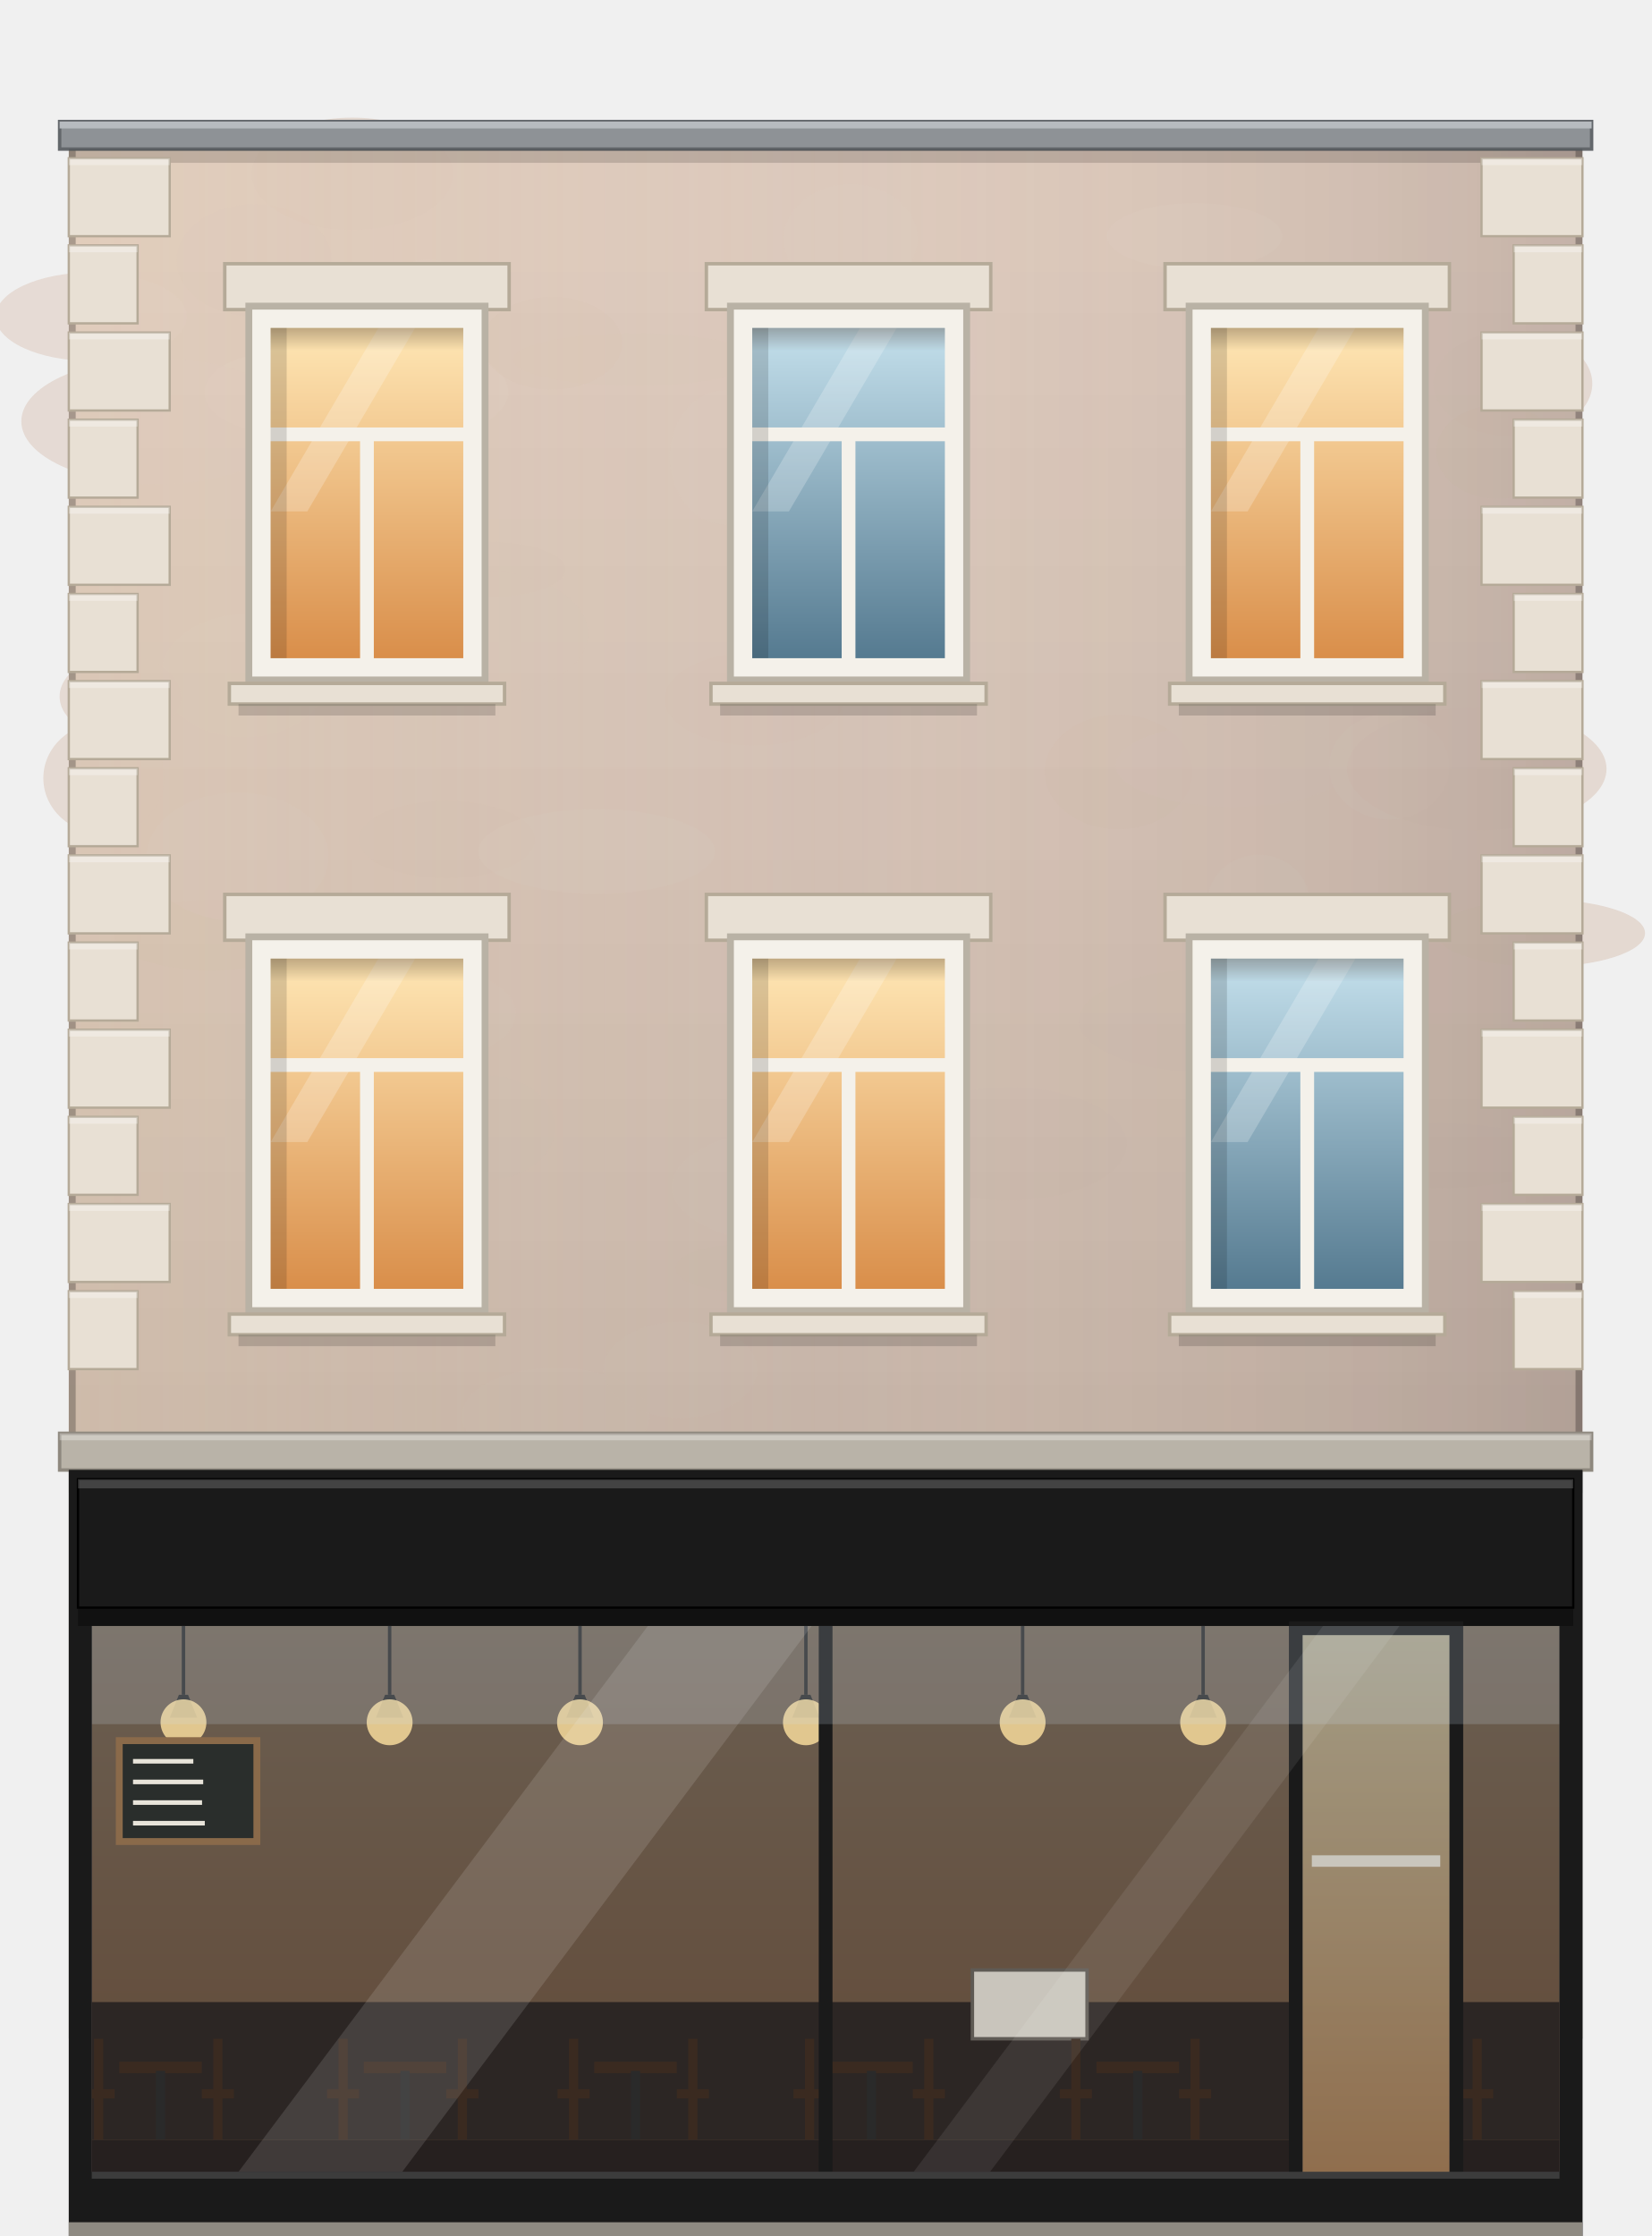
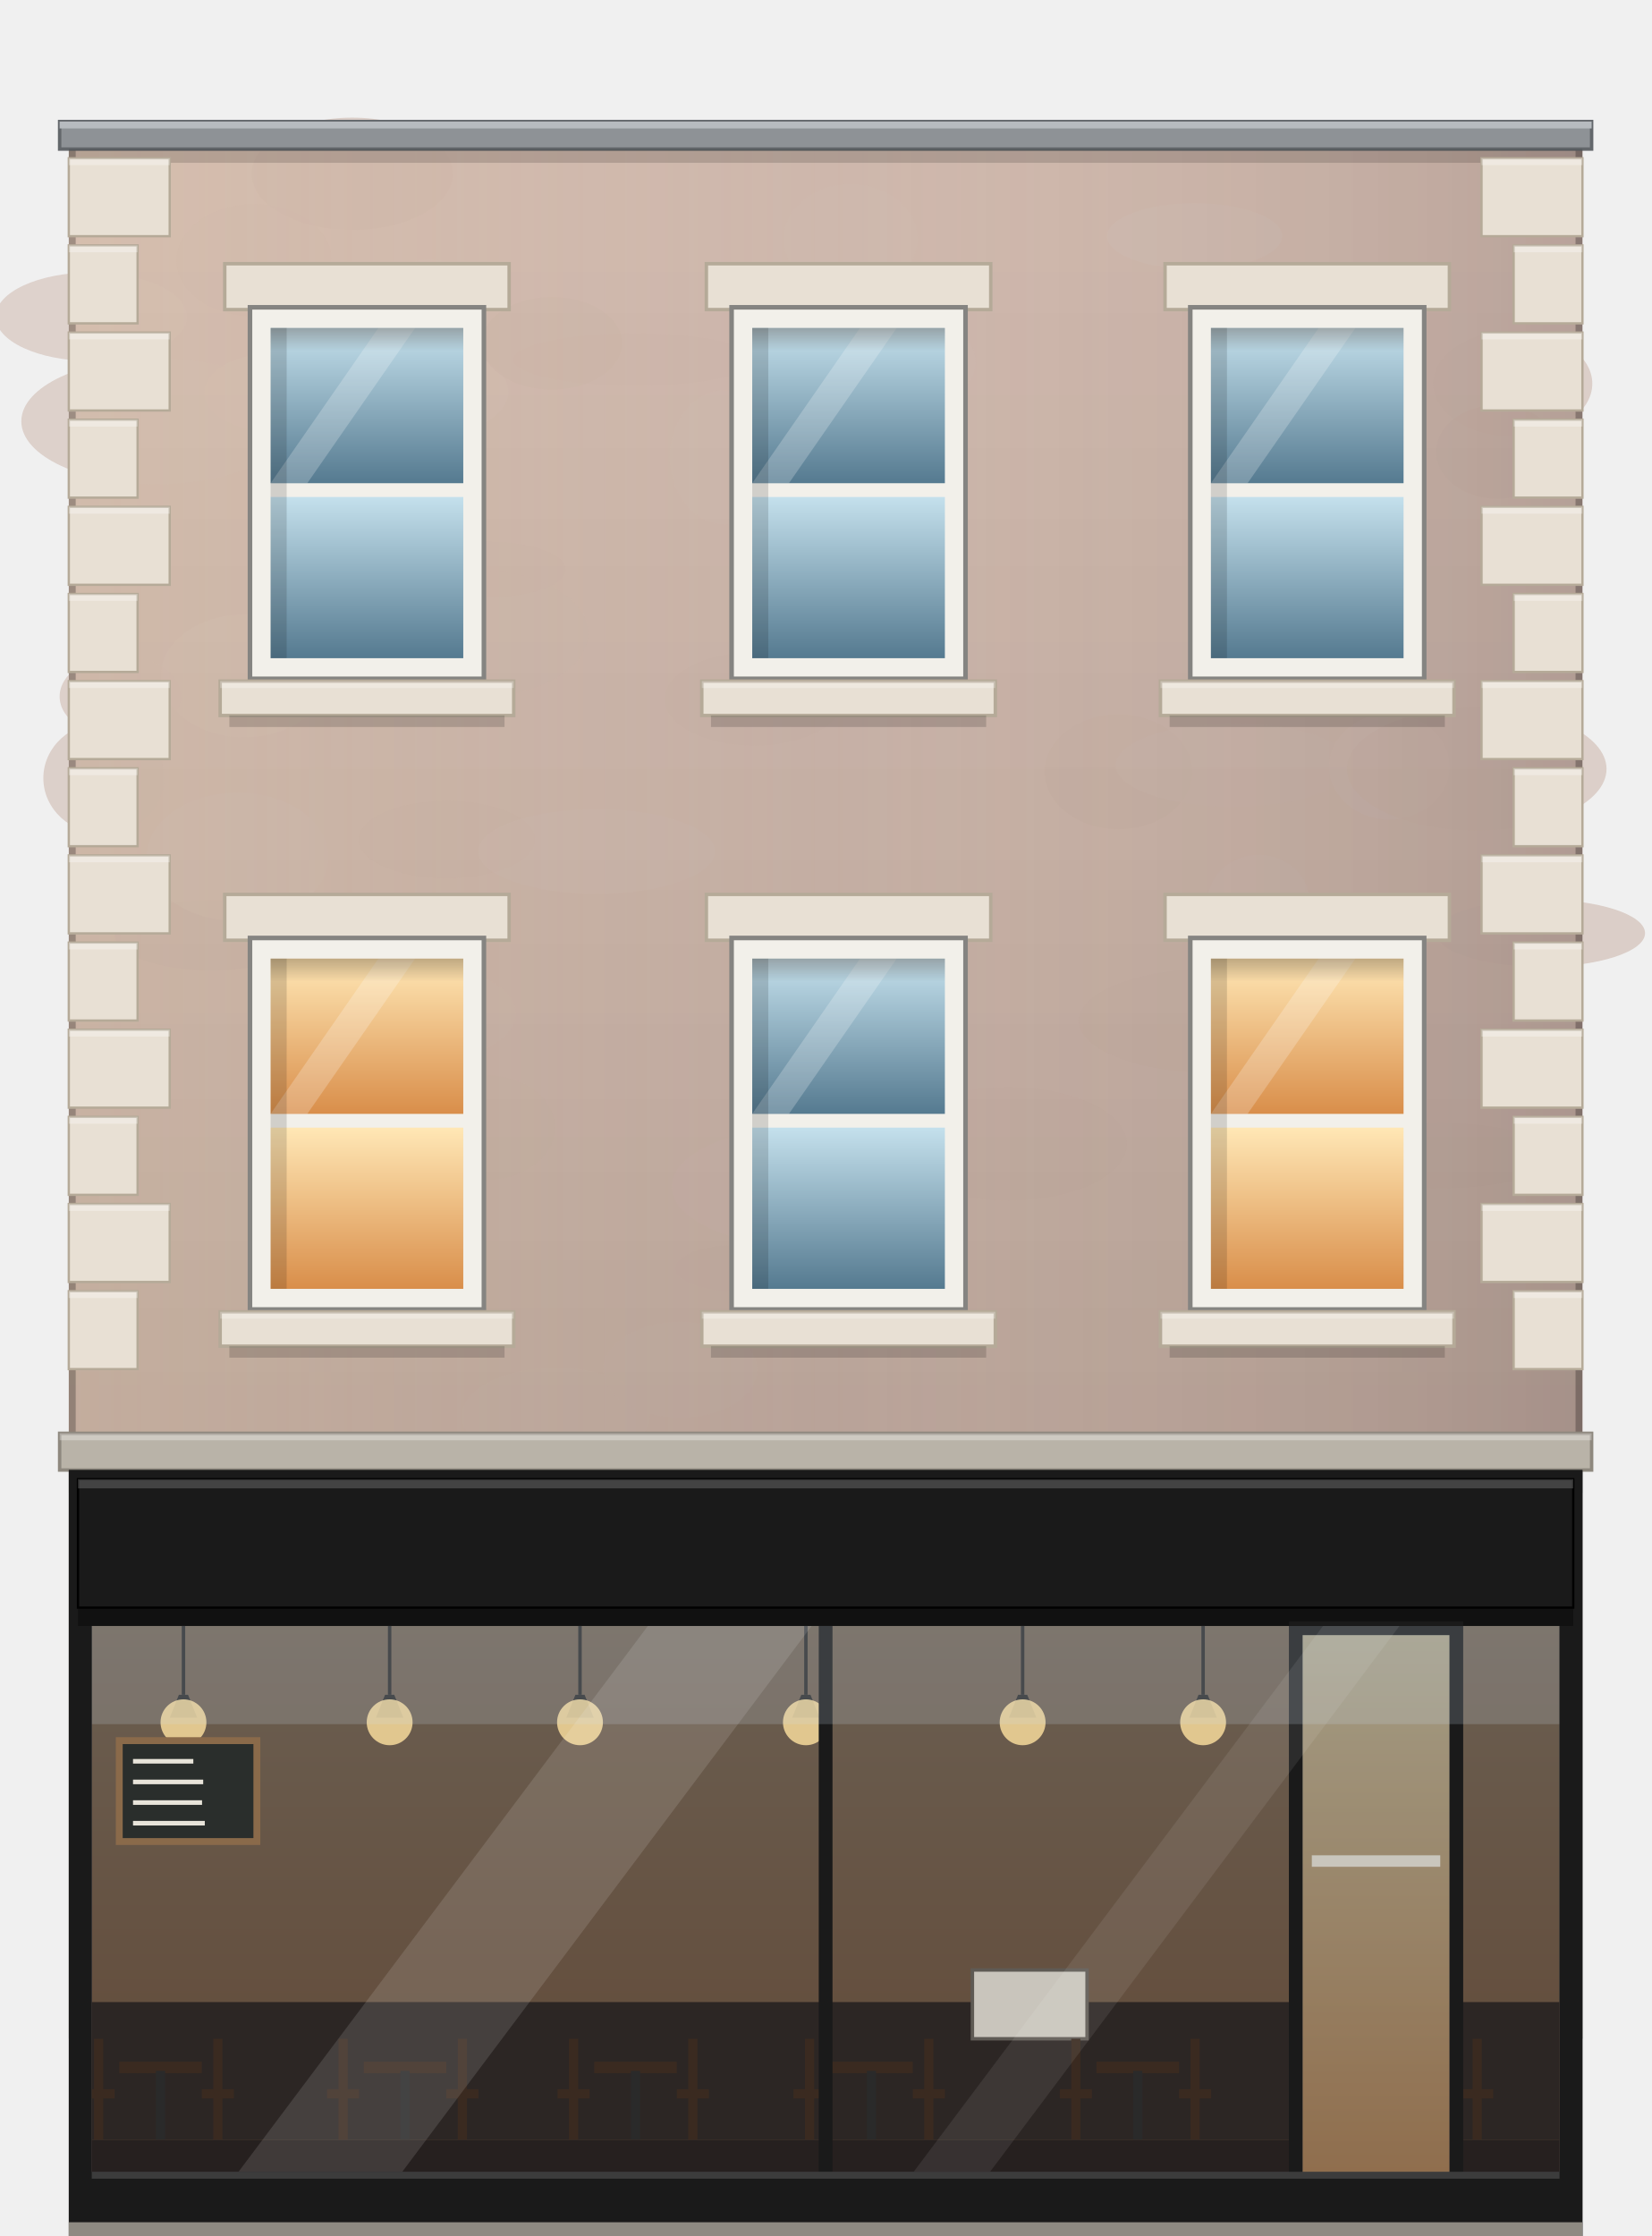
<svg xmlns="http://www.w3.org/2000/svg" width="720.0" height="975.0" viewBox="0 0 720.0 975.0">
  <defs>
    <linearGradient id="glass" x1="0" y1="0" x2="0" y2="1">
      <stop offset="0" stop-color="#C4E0EC" />
      <stop offset="1" stop-color="#557A90" />
    </linearGradient>
    <linearGradient id="shade" x1="0" y1="0" x2="0" y2="1">
      <stop offset="0" stop-color="#FFFFFF" stop-opacity="0.1" />
      <stop offset="1" stop-color="#000000" stop-opacity="0.16" />
    </linearGradient>
    <radialGradient id="glow">
      <stop offset="0" stop-color="#FFE9A8" stop-opacity="0.75" />
      <stop offset="1" stop-color="#FFE9A8" stop-opacity="0" />
    </radialGradient>
    <linearGradient id="warm" x1="0" y1="0" x2="0" y2="1">
      <stop offset="0" stop-color="#FFE7B5" />
      <stop offset="1" stop-color="#D98E4A" />
    </linearGradient>
    <linearGradient id="drop" x1="0" y1="0" x2="0" y2="1">
      <stop offset="0" stop-color="#2A1408" stop-opacity="0.3" />
      <stop offset="1" stop-color="#2A1408" stop-opacity="0" />
    </linearGradient>
    <linearGradient id="sun" x1="0" y1="0" x2="1" y2="0">
      <stop offset="0" stop-color="#FFE6B8" stop-opacity="0.14" />
      <stop offset="0.5" stop-color="#FFE6B8" stop-opacity="0" />
      <stop offset="1" stop-color="#1A0C14" stop-opacity="0.12" />
    </linearGradient>
    <radialGradient id="pumpkin_glow">
      <stop offset="0" stop-color="#FFB347" stop-opacity="0.6" />
      <stop offset="1" stop-color="#FFB347" stop-opacity="0" />
    </radialGradient>
  </defs>
-   <rect x="30.0" y="65.0" width="660.0" height="564.0" fill="#D9C4B6" />
-   <ellipse cx="187.3" cy="442.0" rx="37.7" ry="20.2" fill="#dac5b7" opacity="0.5" />
-   <ellipse cx="566.8" cy="521.1" rx="45.9" ry="23.1" fill="#dac6b8" opacity="0.5" />
-   <ellipse cx="439.8" cy="498.8" rx="51.6" ry="24.7" fill="#d8c2b4" opacity="0.5" />
-   <ellipse cx="316.1" cy="199.4" rx="24.1" ry="29.3" fill="#d9c5b7" opacity="0.5" />
-   <ellipse cx="211.7" cy="491.7" rx="30.4" ry="22.9" fill="#d8c3b5" opacity="0.5" />
-   <ellipse cx="118.7" cy="171.2" rx="29.6" ry="17.0" fill="#dbc7ba" opacity="0.5" />
-   <ellipse cx="194.8" cy="366.1" rx="38.5" ry="16.9" fill="#d8c2b3" opacity="0.5" />
-   <ellipse cx="92.1" cy="407.8" rx="42.0" ry="15.4" fill="#d7c1b2" opacity="0.5" />
-   <ellipse cx="110.8" cy="113.5" rx="33.9" ry="24.5" fill="#d8c2b3" opacity="0.5" />
-   <ellipse cx="68.6" cy="183.7" rx="59.3" ry="27.5" fill="#d9c4b7" opacity="0.5" />
-   <ellipse cx="659.6" cy="167.3" rx="34.7" ry="23.0" fill="#d8c2b4" opacity="0.5" />
-   <ellipse cx="321.9" cy="553.0" rx="27.4" ry="10.2" fill="#d8c3b4" opacity="0.5" />
-   <ellipse cx="384.8" cy="158.0" rx="40.7" ry="23.5" fill="#d9c4b7" opacity="0.5" />
-   <ellipse cx="103.6" cy="373.6" rx="39.7" ry="28.0" fill="#dbc6b9" opacity="0.5" />
-   <ellipse cx="487.7" cy="336.6" rx="32.2" ry="25.0" fill="#d7c1b2" opacity="0.5" />
-   <ellipse cx="548.8" cy="393.2" rx="22.2" ry="20.5" fill="#dbc7b9" opacity="0.5" />
-   <ellipse cx="653.0" cy="197.0" rx="26.8" ry="20.5" fill="#d7c1b2" opacity="0.5" />
-   <ellipse cx="106.6" cy="294.7" rx="36.5" ry="26.8" fill="#dac6b8" opacity="0.5" />
-   <ellipse cx="260.2" cy="371.3" rx="51.6" ry="18.5" fill="#dbc7b9" opacity="0.5" />
-   <ellipse cx="153.6" cy="75.8" rx="43.9" ry="24.5" fill="#d7c1b2" opacity="0.5" />
-   <ellipse cx="671.8" cy="406.9" rx="45.5" ry="14.7" fill="#d7c1b2" opacity="0.5" />
-   <ellipse cx="276.9" cy="156.8" rx="53.2" ry="11.5" fill="#d8c3b4" opacity="0.5" />
-   <ellipse cx="45.3" cy="339.3" rx="26.4" ry="24.4" fill="#d9c3b5" opacity="0.5" />
-   <ellipse cx="39.8" cy="138.1" rx="41.7" ry="19.3" fill="#dbc6b9" opacity="0.5" />
-   <ellipse cx="328.8" cy="304.8" rx="39.0" ry="20.3" fill="#d8c2b3" opacity="0.5" />
-   <ellipse cx="528.1" cy="445.1" rx="57.8" ry="22.7" fill="#d8c2b3" opacity="0.5" />
-   <ellipse cx="186.9" cy="133.4" rx="21.4" ry="20.3" fill="#dac6b8" opacity="0.5" />
-   <ellipse cx="370.9" cy="104.2" rx="29.3" ry="24.0" fill="#d9c5b7" opacity="0.5" />
-   <ellipse cx="52.5" cy="303.7" rx="26.5" ry="17.9" fill="#d9c4b6" opacity="0.5" />
-   <ellipse cx="520.9" cy="103.0" rx="38.2" ry="14.4" fill="#dbc7ba" opacity="0.5" />
-   <ellipse cx="209.4" cy="276.2" rx="47.1" ry="27.5" fill="#d8c3b5" opacity="0.5" />
-   <ellipse cx="170.1" cy="170.8" rx="51.6" ry="22.7" fill="#dbc7b9" opacity="0.5" />
-   <ellipse cx="240.7" cy="149.7" rx="30.6" ry="20.2" fill="#d7c1b2" opacity="0.5" />
-   <ellipse cx="352.2" cy="517.4" rx="59.3" ry="26.3" fill="#dac6b8" opacity="0.5" />
-   <ellipse cx="537.8" cy="333.6" rx="51.4" ry="18.3" fill="#d9c4b7" opacity="0.5" />
-   <ellipse cx="242.3" cy="617.5" rx="41.0" ry="21.1" fill="#dac5b8" opacity="0.5" />
-   <ellipse cx="605.8" cy="334.3" rx="26.3" ry="23.1" fill="#dbc7ba" opacity="0.5" />
-   <ellipse cx="296.6" cy="597.3" rx="33.6" ry="21.0" fill="#d9c5b7" opacity="0.5" />
-   <ellipse cx="213.0" cy="248.3" rx="33.7" ry="12.1" fill="#d8c2b4" opacity="0.5" />
-   <ellipse cx="643.9" cy="335.3" rx="56.6" ry="26.8" fill="#d8c2b4" opacity="0.5" />
-   <ellipse cx="628.2" cy="503.9" rx="49.4" ry="14.2" fill="#d8c2b3" opacity="0.5" />
+   <rect x="30.0" y="65.0" width="660.0" height="564.0" fill="#C9B0A4" />
+   <ellipse cx="187.3" cy="442.0" rx="37.7" ry="20.2" fill="#cab1a5" opacity="0.5" />
+   <ellipse cx="566.8" cy="521.1" rx="45.9" ry="23.1" fill="#cbb2a7" opacity="0.5" />
+   <ellipse cx="439.8" cy="498.8" rx="51.6" ry="24.7" fill="#c7ada1" opacity="0.5" />
+   <ellipse cx="316.1" cy="199.4" rx="24.1" ry="29.3" fill="#cab1a5" opacity="0.5" />
+   <ellipse cx="211.7" cy="491.7" rx="30.4" ry="22.9" fill="#c8afa2" opacity="0.5" />
+   <ellipse cx="118.7" cy="171.2" rx="29.6" ry="17.0" fill="#ccb4a8" opacity="0.5" />
+   <ellipse cx="194.8" cy="366.1" rx="38.5" ry="16.9" fill="#c7ada1" opacity="0.5" />
+   <ellipse cx="92.1" cy="407.8" rx="42.0" ry="15.4" fill="#c6ab9f" opacity="0.5" />
+   <ellipse cx="110.8" cy="113.5" rx="33.9" ry="24.5" fill="#c7ada1" opacity="0.5" />
+   <ellipse cx="68.6" cy="183.7" rx="59.3" ry="27.5" fill="#c9b1a5" opacity="0.5" />
+   <ellipse cx="659.6" cy="167.3" rx="34.7" ry="23.0" fill="#c7aea1" opacity="0.5" />
+   <ellipse cx="321.9" cy="553.0" rx="27.4" ry="10.2" fill="#c8aea2" opacity="0.5" />
+   <ellipse cx="384.8" cy="158.0" rx="40.7" ry="23.5" fill="#c9b1a5" opacity="0.5" />
+   <ellipse cx="103.6" cy="373.6" rx="39.7" ry="28.0" fill="#cbb3a8" opacity="0.5" />
+   <ellipse cx="487.7" cy="336.6" rx="32.2" ry="25.0" fill="#c6ac9f" opacity="0.5" />
+   <ellipse cx="548.8" cy="393.2" rx="22.2" ry="20.5" fill="#cbb3a8" opacity="0.5" />
+   <ellipse cx="653.0" cy="197.0" rx="26.8" ry="20.5" fill="#c6ac9f" opacity="0.5" />
+   <ellipse cx="106.6" cy="294.7" rx="36.5" ry="26.8" fill="#cbb3a7" opacity="0.5" />
+   <ellipse cx="260.2" cy="371.3" rx="51.6" ry="18.5" fill="#cbb4a8" opacity="0.5" />
+   <ellipse cx="153.6" cy="75.8" rx="43.9" ry="24.5" fill="#c6ac9f" opacity="0.5" />
+   <ellipse cx="671.8" cy="406.9" rx="45.5" ry="14.7" fill="#c6ac9f" opacity="0.5" />
+   <ellipse cx="276.9" cy="156.8" rx="53.2" ry="11.5" fill="#c8aea2" opacity="0.5" />
+   <ellipse cx="45.3" cy="339.3" rx="26.4" ry="24.4" fill="#c8afa3" opacity="0.5" />
+   <ellipse cx="39.8" cy="138.1" rx="41.7" ry="19.3" fill="#cbb3a8" opacity="0.5" />
+   <ellipse cx="328.8" cy="304.8" rx="39.0" ry="20.3" fill="#c7ada1" opacity="0.5" />
+   <ellipse cx="528.1" cy="445.1" rx="57.8" ry="22.7" fill="#c7ada0" opacity="0.5" />
+   <ellipse cx="186.9" cy="133.4" rx="21.4" ry="20.3" fill="#cab2a6" opacity="0.5" />
+   <ellipse cx="370.9" cy="104.2" rx="29.3" ry="24.0" fill="#cab1a5" opacity="0.5" />
+   <ellipse cx="52.5" cy="303.7" rx="26.5" ry="17.9" fill="#c9b0a4" opacity="0.5" />
+   <ellipse cx="520.9" cy="103.0" rx="38.2" ry="14.4" fill="#ccb4a9" opacity="0.5" />
+   <ellipse cx="209.4" cy="276.2" rx="47.1" ry="27.5" fill="#c8afa3" opacity="0.5" />
+   <ellipse cx="170.1" cy="170.8" rx="51.6" ry="22.7" fill="#cbb3a8" opacity="0.5" />
+   <ellipse cx="240.7" cy="149.7" rx="30.6" ry="20.2" fill="#c6ac9f" opacity="0.5" />
+   <ellipse cx="352.2" cy="517.4" rx="59.3" ry="26.3" fill="#cbb2a7" opacity="0.5" />
+   <ellipse cx="537.8" cy="333.6" rx="51.4" ry="18.3" fill="#c9b1a5" opacity="0.5" />
+   <ellipse cx="242.3" cy="617.5" rx="41.0" ry="21.1" fill="#cab2a6" opacity="0.5" />
+   <ellipse cx="605.8" cy="334.3" rx="26.3" ry="23.1" fill="#ccb4a9" opacity="0.5" />
+   <ellipse cx="296.6" cy="597.3" rx="33.6" ry="21.0" fill="#cab1a5" opacity="0.5" />
+   <ellipse cx="213.0" cy="248.3" rx="33.7" ry="12.1" fill="#c7ada1" opacity="0.5" />
+   <ellipse cx="643.9" cy="335.3" rx="56.6" ry="26.8" fill="#c7aea1" opacity="0.5" />
+   <ellipse cx="628.2" cy="503.9" rx="49.4" ry="14.2" fill="#c7ada1" opacity="0.5" />
  <rect x="30.0" y="65.0" width="660.0" height="824.0" fill="url(#shade)" />
  <rect x="30.0" y="65.0" width="660.0" height="824.0" fill="url(#sun)" />
  <rect x="30.0" y="65.0" width="3.0" height="824.0" fill="#000000" opacity="0.25" />
  <rect x="687.0" y="65.0" width="3.0" height="824.0" fill="#000000" opacity="0.25" />
  <rect x="26.0" y="53.0" width="668.0" height="12.0" fill="#8E9296" stroke="#63676B" stroke-width="1.5" />
  <rect x="26.0" y="53.0" width="668.0" height="3.0" fill="#B7BBBF" />
  <rect x="30.0" y="65.0" width="660.0" height="6.0" fill="#000000" opacity="0.15" />
  <rect x="30.0" y="69.0" width="44.0" height="34.0" fill="#E8E0D4" stroke="#B5AA98" stroke-width="1.0" />
  <rect x="30.0" y="69.0" width="44.0" height="3.0" fill="#FFFFFF" opacity="0.3" />
  <rect x="30.0" y="107.0" width="30.0" height="34.0" fill="#E8E0D4" stroke="#B5AA98" stroke-width="1.0" />
  <rect x="30.0" y="107.0" width="30.0" height="3.0" fill="#FFFFFF" opacity="0.3" />
  <rect x="30.0" y="145.0" width="44.0" height="34.0" fill="#E8E0D4" stroke="#B5AA98" stroke-width="1.0" />
  <rect x="30.0" y="145.0" width="44.0" height="3.0" fill="#FFFFFF" opacity="0.3" />
  <rect x="30.0" y="183.0" width="30.0" height="34.0" fill="#E8E0D4" stroke="#B5AA98" stroke-width="1.0" />
  <rect x="30.0" y="183.0" width="30.0" height="3.0" fill="#FFFFFF" opacity="0.3" />
  <rect x="30.0" y="221.0" width="44.0" height="34.0" fill="#E8E0D4" stroke="#B5AA98" stroke-width="1.0" />
  <rect x="30.0" y="221.0" width="44.0" height="3.0" fill="#FFFFFF" opacity="0.3" />
  <rect x="30.0" y="259.0" width="30.0" height="34.0" fill="#E8E0D4" stroke="#B5AA98" stroke-width="1.0" />
  <rect x="30.0" y="259.0" width="30.0" height="3.0" fill="#FFFFFF" opacity="0.3" />
  <rect x="30.0" y="297.0" width="44.0" height="34.0" fill="#E8E0D4" stroke="#B5AA98" stroke-width="1.0" />
  <rect x="30.0" y="297.0" width="44.0" height="3.0" fill="#FFFFFF" opacity="0.3" />
  <rect x="30.0" y="335.0" width="30.0" height="34.0" fill="#E8E0D4" stroke="#B5AA98" stroke-width="1.0" />
  <rect x="30.0" y="335.0" width="30.0" height="3.0" fill="#FFFFFF" opacity="0.3" />
  <rect x="30.0" y="373.0" width="44.0" height="34.0" fill="#E8E0D4" stroke="#B5AA98" stroke-width="1.0" />
  <rect x="30.0" y="373.0" width="44.0" height="3.0" fill="#FFFFFF" opacity="0.3" />
  <rect x="30.0" y="411.0" width="30.0" height="34.0" fill="#E8E0D4" stroke="#B5AA98" stroke-width="1.0" />
  <rect x="30.0" y="411.0" width="30.0" height="3.0" fill="#FFFFFF" opacity="0.3" />
  <rect x="30.0" y="449.0" width="44.0" height="34.0" fill="#E8E0D4" stroke="#B5AA98" stroke-width="1.0" />
  <rect x="30.0" y="449.0" width="44.0" height="3.0" fill="#FFFFFF" opacity="0.3" />
  <rect x="30.0" y="487.0" width="30.0" height="34.0" fill="#E8E0D4" stroke="#B5AA98" stroke-width="1.0" />
  <rect x="30.0" y="487.0" width="30.0" height="3.0" fill="#FFFFFF" opacity="0.3" />
  <rect x="30.0" y="525.0" width="44.0" height="34.0" fill="#E8E0D4" stroke="#B5AA98" stroke-width="1.0" />
  <rect x="30.0" y="525.0" width="44.0" height="3.0" fill="#FFFFFF" opacity="0.3" />
  <rect x="30.0" y="563.0" width="30.0" height="34.0" fill="#E8E0D4" stroke="#B5AA98" stroke-width="1.0" />
  <rect x="30.0" y="563.0" width="30.0" height="3.0" fill="#FFFFFF" opacity="0.3" />
  <rect x="646.0" y="69.0" width="44.0" height="34.0" fill="#E8E0D4" stroke="#B5AA98" stroke-width="1.0" />
  <rect x="646.0" y="69.0" width="44.0" height="3.0" fill="#FFFFFF" opacity="0.3" />
  <rect x="660.0" y="107.0" width="30.0" height="34.0" fill="#E8E0D4" stroke="#B5AA98" stroke-width="1.0" />
  <rect x="660.0" y="107.0" width="30.0" height="3.0" fill="#FFFFFF" opacity="0.3" />
  <rect x="646.0" y="145.0" width="44.0" height="34.0" fill="#E8E0D4" stroke="#B5AA98" stroke-width="1.0" />
  <rect x="646.0" y="145.0" width="44.0" height="3.0" fill="#FFFFFF" opacity="0.3" />
  <rect x="660.0" y="183.0" width="30.0" height="34.0" fill="#E8E0D4" stroke="#B5AA98" stroke-width="1.0" />
  <rect x="660.0" y="183.0" width="30.0" height="3.0" fill="#FFFFFF" opacity="0.3" />
  <rect x="646.0" y="221.0" width="44.0" height="34.0" fill="#E8E0D4" stroke="#B5AA98" stroke-width="1.0" />
  <rect x="646.0" y="221.0" width="44.0" height="3.0" fill="#FFFFFF" opacity="0.3" />
  <rect x="660.0" y="259.0" width="30.0" height="34.0" fill="#E8E0D4" stroke="#B5AA98" stroke-width="1.0" />
  <rect x="660.0" y="259.0" width="30.0" height="3.0" fill="#FFFFFF" opacity="0.3" />
  <rect x="646.0" y="297.0" width="44.0" height="34.0" fill="#E8E0D4" stroke="#B5AA98" stroke-width="1.0" />
  <rect x="646.0" y="297.0" width="44.0" height="3.0" fill="#FFFFFF" opacity="0.3" />
  <rect x="660.0" y="335.0" width="30.0" height="34.0" fill="#E8E0D4" stroke="#B5AA98" stroke-width="1.0" />
  <rect x="660.0" y="335.0" width="30.0" height="3.0" fill="#FFFFFF" opacity="0.3" />
  <rect x="646.0" y="373.0" width="44.0" height="34.0" fill="#E8E0D4" stroke="#B5AA98" stroke-width="1.0" />
  <rect x="646.0" y="373.0" width="44.0" height="3.0" fill="#FFFFFF" opacity="0.3" />
  <rect x="660.0" y="411.0" width="30.0" height="34.0" fill="#E8E0D4" stroke="#B5AA98" stroke-width="1.0" />
  <rect x="660.0" y="411.0" width="30.0" height="3.0" fill="#FFFFFF" opacity="0.3" />
  <rect x="646.0" y="449.0" width="44.0" height="34.0" fill="#E8E0D4" stroke="#B5AA98" stroke-width="1.0" />
  <rect x="646.0" y="449.0" width="44.0" height="3.0" fill="#FFFFFF" opacity="0.3" />
  <rect x="660.0" y="487.0" width="30.0" height="34.0" fill="#E8E0D4" stroke="#B5AA98" stroke-width="1.0" />
  <rect x="660.0" y="487.0" width="30.0" height="3.0" fill="#FFFFFF" opacity="0.3" />
  <rect x="646.0" y="525.0" width="44.0" height="34.0" fill="#E8E0D4" stroke="#B5AA98" stroke-width="1.0" />
  <rect x="646.0" y="525.0" width="44.0" height="3.0" fill="#FFFFFF" opacity="0.3" />
  <rect x="660.0" y="563.0" width="30.0" height="34.0" fill="#E8E0D4" stroke="#B5AA98" stroke-width="1.0" />
  <rect x="660.0" y="563.0" width="30.0" height="3.0" fill="#FFFFFF" opacity="0.3" />
  <rect x="98.0" y="390.0" width="124.0" height="20.0" fill="#E8E0D4" stroke="#B5AA98" stroke-width="1.5" />
-   <rect x="107.0" y="407.0" width="106.0" height="166.0" fill="#B9B2A5" />
-   <rect x="110.0" y="410.0" width="100.0" height="160.0" fill="#F4F1EA" />
-   <rect x="118.0" y="418.0" width="84.0" height="144.0" fill="url(#warm)" />
-   <path d="M165.0 418.0 L181.0 418.0 L134.0 498.0 L118.0 498.0 Z" fill="#FFFFFF" opacity="0.22" />
-   <rect x="114.0" y="461.4" width="92.0" height="6.0" fill="#F4F1EA" />
-   <rect x="157.0" y="464.4" width="6.0" height="101.6" fill="#F4F1EA" />
+   <rect x="108.0" y="408.0" width="104.0" height="164.0" fill="#858481" />
+   <rect x="110.0" y="410.0" width="100.0" height="160.0" fill="#F2F0EA" />
+   <rect x="118.0" y="418.0" width="84.0" height="67.7" fill="url(#warm)" />
+   <rect x="118.0" y="491.7" width="84.0" height="70.3" fill="url(#warm)" />
+   <path d="M165.0 418.0 L181.0 418.0 L134.0 485.7 L118.0 485.7 Z" fill="#FFFFFF" opacity="0.22" />
  <rect x="118.0" y="418.0" width="84.0" height="10.0" fill="url(#drop)" />
  <rect x="118.0" y="418.0" width="7.0" height="144.0" fill="#000000" opacity="0.14" />
-   <rect x="100.0" y="573.0" width="120.0" height="9.0" fill="#E8E0D4" stroke="#B5AA98" stroke-width="1.5" />
-   <rect x="104.0" y="582.0" width="112.0" height="5.0" fill="#000000" opacity="0.15" />
+   <rect x="96.0" y="572.0" width="128.0" height="15.0" fill="#E8E0D4" stroke="#B5AA98" stroke-width="1.5" />
+   <rect x="96.0" y="572.0" width="128.0" height="3.0" fill="#FFFFFF" opacity="0.25" />
+   <rect x="100.0" y="587.0" width="120.0" height="5.0" fill="#000000" opacity="0.16" />
  <rect x="308.0" y="390.0" width="124.0" height="20.0" fill="#E8E0D4" stroke="#B5AA98" stroke-width="1.5" />
-   <rect x="317.0" y="407.0" width="106.0" height="166.0" fill="#B9B2A5" />
-   <rect x="320.0" y="410.0" width="100.0" height="160.0" fill="#F4F1EA" />
-   <rect x="328.0" y="418.0" width="84.0" height="144.0" fill="url(#warm)" />
-   <path d="M375.0 418.0 L391.0 418.0 L344.0 498.0 L328.0 498.0 Z" fill="#FFFFFF" opacity="0.22" />
-   <rect x="324.0" y="461.4" width="92.0" height="6.0" fill="#F4F1EA" />
-   <rect x="367.0" y="464.4" width="6.0" height="101.6" fill="#F4F1EA" />
+   <rect x="318.0" y="408.0" width="104.0" height="164.0" fill="#858481" />
+   <rect x="320.0" y="410.0" width="100.0" height="160.0" fill="#F2F0EA" />
+   <rect x="328.0" y="418.0" width="84.0" height="67.7" fill="url(#glass)" />
+   <rect x="328.0" y="491.7" width="84.0" height="70.3" fill="url(#glass)" />
+   <path d="M375.0 418.0 L391.0 418.0 L344.0 485.7 L328.0 485.7 Z" fill="#FFFFFF" opacity="0.22" />
  <rect x="328.0" y="418.0" width="84.0" height="10.0" fill="url(#drop)" />
  <rect x="328.0" y="418.0" width="7.0" height="144.0" fill="#000000" opacity="0.14" />
-   <rect x="310.0" y="573.0" width="120.0" height="9.0" fill="#E8E0D4" stroke="#B5AA98" stroke-width="1.5" />
-   <rect x="314.0" y="582.0" width="112.0" height="5.0" fill="#000000" opacity="0.15" />
+   <rect x="306.0" y="572.0" width="128.0" height="15.0" fill="#E8E0D4" stroke="#B5AA98" stroke-width="1.5" />
+   <rect x="306.0" y="572.0" width="128.0" height="3.0" fill="#FFFFFF" opacity="0.25" />
+   <rect x="310.0" y="587.0" width="120.0" height="5.0" fill="#000000" opacity="0.16" />
  <rect x="508.0" y="390.0" width="124.0" height="20.0" fill="#E8E0D4" stroke="#B5AA98" stroke-width="1.5" />
-   <rect x="517.0" y="407.0" width="106.0" height="166.0" fill="#B9B2A5" />
-   <rect x="520.0" y="410.0" width="100.0" height="160.0" fill="#F4F1EA" />
-   <rect x="528.0" y="418.0" width="84.0" height="144.0" fill="url(#glass)" />
-   <path d="M575.0 418.0 L591.0 418.0 L544.0 498.0 L528.0 498.0 Z" fill="#FFFFFF" opacity="0.22" />
-   <rect x="524.0" y="461.4" width="92.0" height="6.0" fill="#F4F1EA" />
-   <rect x="567.0" y="464.4" width="6.0" height="101.6" fill="#F4F1EA" />
+   <rect x="518.0" y="408.0" width="104.0" height="164.0" fill="#858481" />
+   <rect x="520.0" y="410.0" width="100.0" height="160.0" fill="#F2F0EA" />
+   <rect x="528.0" y="418.0" width="84.0" height="67.7" fill="url(#warm)" />
+   <rect x="528.0" y="491.7" width="84.0" height="70.3" fill="url(#warm)" />
+   <path d="M575.0 418.0 L591.0 418.0 L544.0 485.7 L528.0 485.7 Z" fill="#FFFFFF" opacity="0.22" />
  <rect x="528.0" y="418.0" width="84.0" height="10.0" fill="url(#drop)" />
  <rect x="528.0" y="418.0" width="7.0" height="144.0" fill="#000000" opacity="0.14" />
-   <rect x="510.0" y="573.0" width="120.0" height="9.0" fill="#E8E0D4" stroke="#B5AA98" stroke-width="1.5" />
-   <rect x="514.0" y="582.0" width="112.0" height="5.0" fill="#000000" opacity="0.15" />
+   <rect x="506.0" y="572.0" width="128.0" height="15.0" fill="#E8E0D4" stroke="#B5AA98" stroke-width="1.5" />
+   <rect x="506.0" y="572.0" width="128.0" height="3.0" fill="#FFFFFF" opacity="0.25" />
+   <rect x="510.0" y="587.0" width="120.0" height="5.0" fill="#000000" opacity="0.16" />
  <rect x="98.0" y="115.0" width="124.0" height="20.0" fill="#E8E0D4" stroke="#B5AA98" stroke-width="1.5" />
-   <rect x="107.0" y="132.0" width="106.0" height="166.0" fill="#B9B2A5" />
-   <rect x="110.0" y="135.0" width="100.0" height="160.0" fill="#F4F1EA" />
-   <rect x="118.0" y="143.0" width="84.0" height="144.0" fill="url(#warm)" />
-   <path d="M165.0 143.0 L181.0 143.0 L134.0 223.0 L118.0 223.0 Z" fill="#FFFFFF" opacity="0.22" />
-   <rect x="114.0" y="186.4" width="92.0" height="6.0" fill="#F4F1EA" />
-   <rect x="157.0" y="189.4" width="6.0" height="101.6" fill="#F4F1EA" />
+   <rect x="108.0" y="133.0" width="104.0" height="164.0" fill="#858481" />
+   <rect x="110.0" y="135.0" width="100.0" height="160.0" fill="#F2F0EA" />
+   <rect x="118.0" y="143.0" width="84.0" height="67.7" fill="url(#glass)" />
+   <rect x="118.0" y="216.7" width="84.0" height="70.3" fill="url(#glass)" />
+   <path d="M165.0 143.0 L181.0 143.0 L134.0 210.7 L118.0 210.7 Z" fill="#FFFFFF" opacity="0.22" />
  <rect x="118.0" y="143.0" width="84.0" height="10.0" fill="url(#drop)" />
  <rect x="118.0" y="143.0" width="7.0" height="144.0" fill="#000000" opacity="0.14" />
-   <rect x="100.0" y="298.0" width="120.0" height="9.0" fill="#E8E0D4" stroke="#B5AA98" stroke-width="1.5" />
-   <rect x="104.0" y="307.0" width="112.0" height="5.0" fill="#000000" opacity="0.15" />
+   <rect x="96.0" y="297.0" width="128.0" height="15.0" fill="#E8E0D4" stroke="#B5AA98" stroke-width="1.5" />
+   <rect x="96.0" y="297.0" width="128.0" height="3.0" fill="#FFFFFF" opacity="0.25" />
+   <rect x="100.0" y="312.0" width="120.0" height="5.0" fill="#000000" opacity="0.16" />
  <rect x="308.0" y="115.0" width="124.0" height="20.0" fill="#E8E0D4" stroke="#B5AA98" stroke-width="1.5" />
-   <rect x="317.0" y="132.0" width="106.0" height="166.0" fill="#B9B2A5" />
-   <rect x="320.0" y="135.0" width="100.0" height="160.0" fill="#F4F1EA" />
-   <rect x="328.0" y="143.0" width="84.0" height="144.0" fill="url(#glass)" />
-   <path d="M375.0 143.0 L391.0 143.0 L344.0 223.0 L328.0 223.0 Z" fill="#FFFFFF" opacity="0.22" />
-   <rect x="324.0" y="186.4" width="92.0" height="6.0" fill="#F4F1EA" />
-   <rect x="367.0" y="189.4" width="6.0" height="101.6" fill="#F4F1EA" />
+   <rect x="318.0" y="133.0" width="104.0" height="164.0" fill="#858481" />
+   <rect x="320.0" y="135.0" width="100.0" height="160.0" fill="#F2F0EA" />
+   <rect x="328.0" y="143.0" width="84.0" height="67.7" fill="url(#glass)" />
+   <rect x="328.0" y="216.7" width="84.0" height="70.3" fill="url(#glass)" />
+   <path d="M375.0 143.0 L391.0 143.0 L344.0 210.7 L328.0 210.7 Z" fill="#FFFFFF" opacity="0.22" />
  <rect x="328.0" y="143.0" width="84.0" height="10.0" fill="url(#drop)" />
  <rect x="328.0" y="143.0" width="7.0" height="144.0" fill="#000000" opacity="0.14" />
-   <rect x="310.0" y="298.0" width="120.0" height="9.0" fill="#E8E0D4" stroke="#B5AA98" stroke-width="1.5" />
-   <rect x="314.0" y="307.0" width="112.0" height="5.0" fill="#000000" opacity="0.15" />
+   <rect x="306.0" y="297.0" width="128.0" height="15.0" fill="#E8E0D4" stroke="#B5AA98" stroke-width="1.5" />
+   <rect x="306.0" y="297.0" width="128.0" height="3.0" fill="#FFFFFF" opacity="0.25" />
+   <rect x="310.0" y="312.0" width="120.0" height="5.0" fill="#000000" opacity="0.16" />
  <rect x="508.0" y="115.0" width="124.0" height="20.0" fill="#E8E0D4" stroke="#B5AA98" stroke-width="1.5" />
-   <rect x="517.0" y="132.0" width="106.0" height="166.0" fill="#B9B2A5" />
-   <rect x="520.0" y="135.0" width="100.0" height="160.0" fill="#F4F1EA" />
-   <rect x="528.0" y="143.0" width="84.0" height="144.0" fill="url(#warm)" />
-   <path d="M575.0 143.0 L591.0 143.0 L544.0 223.0 L528.0 223.0 Z" fill="#FFFFFF" opacity="0.22" />
-   <rect x="524.0" y="186.4" width="92.0" height="6.0" fill="#F4F1EA" />
-   <rect x="567.0" y="189.4" width="6.0" height="101.6" fill="#F4F1EA" />
+   <rect x="518.0" y="133.0" width="104.0" height="164.0" fill="#858481" />
+   <rect x="520.0" y="135.0" width="100.0" height="160.0" fill="#F2F0EA" />
+   <rect x="528.0" y="143.0" width="84.0" height="67.7" fill="url(#glass)" />
+   <rect x="528.0" y="216.7" width="84.0" height="70.3" fill="url(#glass)" />
+   <path d="M575.0 143.0 L591.0 143.0 L544.0 210.7 L528.0 210.7 Z" fill="#FFFFFF" opacity="0.22" />
  <rect x="528.0" y="143.0" width="84.0" height="10.0" fill="url(#drop)" />
  <rect x="528.0" y="143.0" width="7.0" height="144.0" fill="#000000" opacity="0.14" />
-   <rect x="510.0" y="298.0" width="120.0" height="9.0" fill="#E8E0D4" stroke="#B5AA98" stroke-width="1.5" />
-   <rect x="514.0" y="307.0" width="112.0" height="5.0" fill="#000000" opacity="0.15" />
+   <rect x="506.0" y="297.0" width="128.0" height="15.0" fill="#E8E0D4" stroke="#B5AA98" stroke-width="1.5" />
+   <rect x="506.0" y="297.0" width="128.0" height="3.0" fill="#FFFFFF" opacity="0.25" />
+   <rect x="510.0" y="312.0" width="120.0" height="5.0" fill="#000000" opacity="0.16" />
  <rect x="26.0" y="625.0" width="668.0" height="16.0" fill="#B9B3A8" stroke="#8E887E" stroke-width="1.5" />
  <rect x="26.0" y="625.0" width="668.0" height="3.0" fill="#FFFFFF" opacity="0.3" />
  <rect x="30.0" y="641.0" width="660.0" height="10.0" fill="#000000" opacity="0.2" />
  <rect x="30.0" y="641.0" width="660.0" height="334.0" fill="#3A3836" />
  <rect x="30.0" y="641.0" width="660.0" height="334.0" fill="#1A1A1A" />
  <rect x="34.0" y="645.0" width="652.0" height="56.0" fill="#1A1A1A" stroke="#000000" stroke-width="1.0" opacity="0.95" />
  <rect x="34.0" y="645.0" width="652.0" height="4.0" fill="#FFFFFF" opacity="0.18" />
  <rect x="34.0" y="701.0" width="652.0" height="8.0" fill="#000000" opacity="0.35" />
  <rect x="40.0" y="709.0" width="640.0" height="238.0" fill="#2F3A41" />
  <clipPath id="in1">
    <rect x="40.0" y="709.0" width="640.0" height="238.0" />
  </clipPath>
  <g clip-path="url(#in1)">
    <rect x="40.0" y="709.0" width="640.0" height="238.0" fill="#3A3230" />
    <rect x="40.0" y="709.0" width="640.0" height="238.0" fill="url(#warm)" opacity="0.25" />
    <rect x="40.0" y="933.0" width="640.0" height="14.0" fill="#26201f" />
    <path d="M80.0 709.0 V739.0" fill="none" stroke="#2A2A2A" stroke-width="1.5" />
    <path d="M74.0 749.0 l12 0 l-4 -10 l-4 0 z" fill="#2A2A2A" />
    <circle cx="80.0" cy="751.0" r="10.0" fill="#FFE2A0" opacity="0.8" />
    <path d="M169.9 709.0 V739.0" fill="none" stroke="#2A2A2A" stroke-width="1.5" />
    <path d="M163.9 749.0 l12 0 l-4 -10 l-4 0 z" fill="#2A2A2A" />
    <circle cx="169.9" cy="751.0" r="10.0" fill="#FFE2A0" opacity="0.8" />
    <path d="M252.9 709.0 V739.0" fill="none" stroke="#2A2A2A" stroke-width="1.5" />
    <path d="M246.9 749.0 l12 0 l-4 -10 l-4 0 z" fill="#2A2A2A" />
    <circle cx="252.9" cy="751.0" r="10.0" fill="#FFE2A0" opacity="0.8" />
    <path d="M351.4 709.0 V739.0" fill="none" stroke="#2A2A2A" stroke-width="1.5" />
    <path d="M345.4 749.0 l12 0 l-4 -10 l-4 0 z" fill="#2A2A2A" />
    <circle cx="351.4" cy="751.0" r="10.0" fill="#FFE2A0" opacity="0.8" />
    <path d="M445.9 709.0 V739.0" fill="none" stroke="#2A2A2A" stroke-width="1.5" />
    <path d="M439.9 749.0 l12 0 l-4 -10 l-4 0 z" fill="#2A2A2A" />
    <circle cx="445.9" cy="751.0" r="10.0" fill="#FFE2A0" opacity="0.8" />
    <path d="M524.6 709.0 V739.0" fill="none" stroke="#2A2A2A" stroke-width="1.5" />
    <path d="M518.6 749.0 l12 0 l-4 -10 l-4 0 z" fill="#2A2A2A" />
    <circle cx="524.6" cy="751.0" r="10.0" fill="#FFE2A0" opacity="0.8" />
    <path d="M623.4 709.0 V739.0" fill="none" stroke="#2A2A2A" stroke-width="1.5" />
    <path d="M617.4 749.0 l12 0 l-4 -10 l-4 0 z" fill="#2A2A2A" />
    <circle cx="623.4" cy="751.0" r="10.0" fill="#FFE2A0" opacity="0.8" />
    <rect x="40.0" y="873.0" width="640.0" height="60.0" fill="#2c2624" />
    <rect x="424.0" y="859.0" width="50.0" height="30.0" fill="#C9C5BC" stroke="#5E5A54" stroke-width="1.5" />
    <rect x="52.0" y="759.0" width="60.0" height="44.0" fill="#2A2E2C" stroke="#8A6A4A" stroke-width="3.0" />
    <rect x="58.0" y="767.0" width="26.3" height="2.0" fill="#E8E4DA" />
    <rect x="58.0" y="776.0" width="30.6" height="2.0" fill="#E8E4DA" />
    <rect x="58.0" y="785.0" width="30.1" height="2.0" fill="#E8E4DA" />
    <rect x="58.0" y="794.0" width="31.3" height="2.0" fill="#E8E4DA" />
    <rect x="52.0" y="899.0" width="36.0" height="5.0" fill="#3A2A20" />
    <rect x="68.0" y="903.0" width="4.0" height="30.0" fill="#2A2A2A" />
    <rect x="41.0" y="889.0" width="4.0" height="44.0" fill="#3A2A20" />
    <rect x="36.0" y="911.0" width="14.0" height="4.0" fill="#3A2A20" />
    <rect x="93.0" y="889.0" width="4.0" height="44.0" fill="#3A2A20" />
    <rect x="88.0" y="911.0" width="14.0" height="4.0" fill="#3A2A20" />
    <rect x="158.6" y="899.0" width="36.0" height="5.0" fill="#3A2A20" />
    <rect x="174.6" y="903.0" width="4.0" height="30.0" fill="#2A2A2A" />
    <rect x="147.6" y="889.0" width="4.0" height="44.0" fill="#3A2A20" />
    <rect x="142.6" y="911.0" width="14.0" height="4.0" fill="#3A2A20" />
    <rect x="199.6" y="889.0" width="4.0" height="44.0" fill="#3A2A20" />
    <rect x="194.6" y="911.0" width="14.0" height="4.0" fill="#3A2A20" />
    <rect x="259.1" y="899.0" width="36.0" height="5.0" fill="#3A2A20" />
    <rect x="275.1" y="903.0" width="4.0" height="30.0" fill="#2A2A2A" />
    <rect x="248.1" y="889.0" width="4.0" height="44.0" fill="#3A2A20" />
    <rect x="243.1" y="911.0" width="14.0" height="4.0" fill="#3A2A20" />
    <rect x="300.1" y="889.0" width="4.0" height="44.0" fill="#3A2A20" />
    <rect x="295.1" y="911.0" width="14.0" height="4.0" fill="#3A2A20" />
    <rect x="362.0" y="899.0" width="36.0" height="5.0" fill="#3A2A20" />
    <rect x="378.0" y="903.0" width="4.0" height="30.0" fill="#2A2A2A" />
    <rect x="351.0" y="889.0" width="4.0" height="44.0" fill="#3A2A20" />
    <rect x="346.0" y="911.0" width="14.0" height="4.0" fill="#3A2A20" />
    <rect x="403.0" y="889.0" width="4.0" height="44.0" fill="#3A2A20" />
    <rect x="398.0" y="911.0" width="14.0" height="4.0" fill="#3A2A20" />
    <rect x="478.1" y="899.0" width="36.0" height="5.0" fill="#3A2A20" />
    <rect x="494.1" y="903.0" width="4.0" height="30.0" fill="#2A2A2A" />
    <rect x="467.1" y="889.0" width="4.0" height="44.0" fill="#3A2A20" />
    <rect x="462.1" y="911.0" width="14.0" height="4.0" fill="#3A2A20" />
    <rect x="519.1" y="889.0" width="4.0" height="44.0" fill="#3A2A20" />
    <rect x="514.1" y="911.0" width="14.0" height="4.0" fill="#3A2A20" />
    <rect x="601.1" y="899.0" width="36.0" height="5.0" fill="#3A2A20" />
    <rect x="617.1" y="903.0" width="4.0" height="30.0" fill="#2A2A2A" />
    <rect x="590.1" y="889.0" width="4.0" height="44.0" fill="#3A2A20" />
    <rect x="585.1" y="911.0" width="14.0" height="4.0" fill="#3A2A20" />
    <rect x="642.1" y="889.0" width="4.0" height="44.0" fill="#3A2A20" />
    <rect x="637.1" y="911.0" width="14.0" height="4.0" fill="#3A2A20" />
  </g>
  <rect x="562.0" y="707.0" width="76.0" height="262.0" fill="#1A1A1A" />
  <rect x="568.0" y="713.0" width="64.0" height="250.0" fill="#33404A" />
  <rect x="568.0" y="713.0" width="64.0" height="250.0" fill="url(#warm)" opacity="0.55" />
  <rect x="572.0" y="809.0" width="56.0" height="5.0" fill="#C9C5BC" />
  <rect x="357.0" y="709.0" width="6.0" height="238.0" fill="#1A1A1A" />
  <rect x="40.0" y="947.0" width="640.0" height="22.0" fill="#1A1A1A" />
  <rect x="40.0" y="947.0" width="640.0" height="3.0" fill="#FFFFFF" opacity="0.15" />
  <clipPath id="pane2">
    <rect x="40.0" y="709.0" width="640.0" height="238.0" />
  </clipPath>
  <g clip-path="url(#pane2)">
    <path d="M104.0 947.0 l178.5 -238.0 l71.4 0 l-178.5 238.0 Z" fill="#FFFFFF" opacity="0.12" />
    <path d="M398.4 947.0 l178.5 -238.0 l33.3 0 l-178.5 238.0 Z" fill="#FFFFFF" opacity="0.08" />
    <rect x="40.0" y="709.0" width="640.0" height="42.8" fill="#CFE0EC" opacity="0.18" />
  </g>
  <rect x="30.0" y="969.0" width="660.0" height="6.0" fill="#8E8A82" />
</svg>
